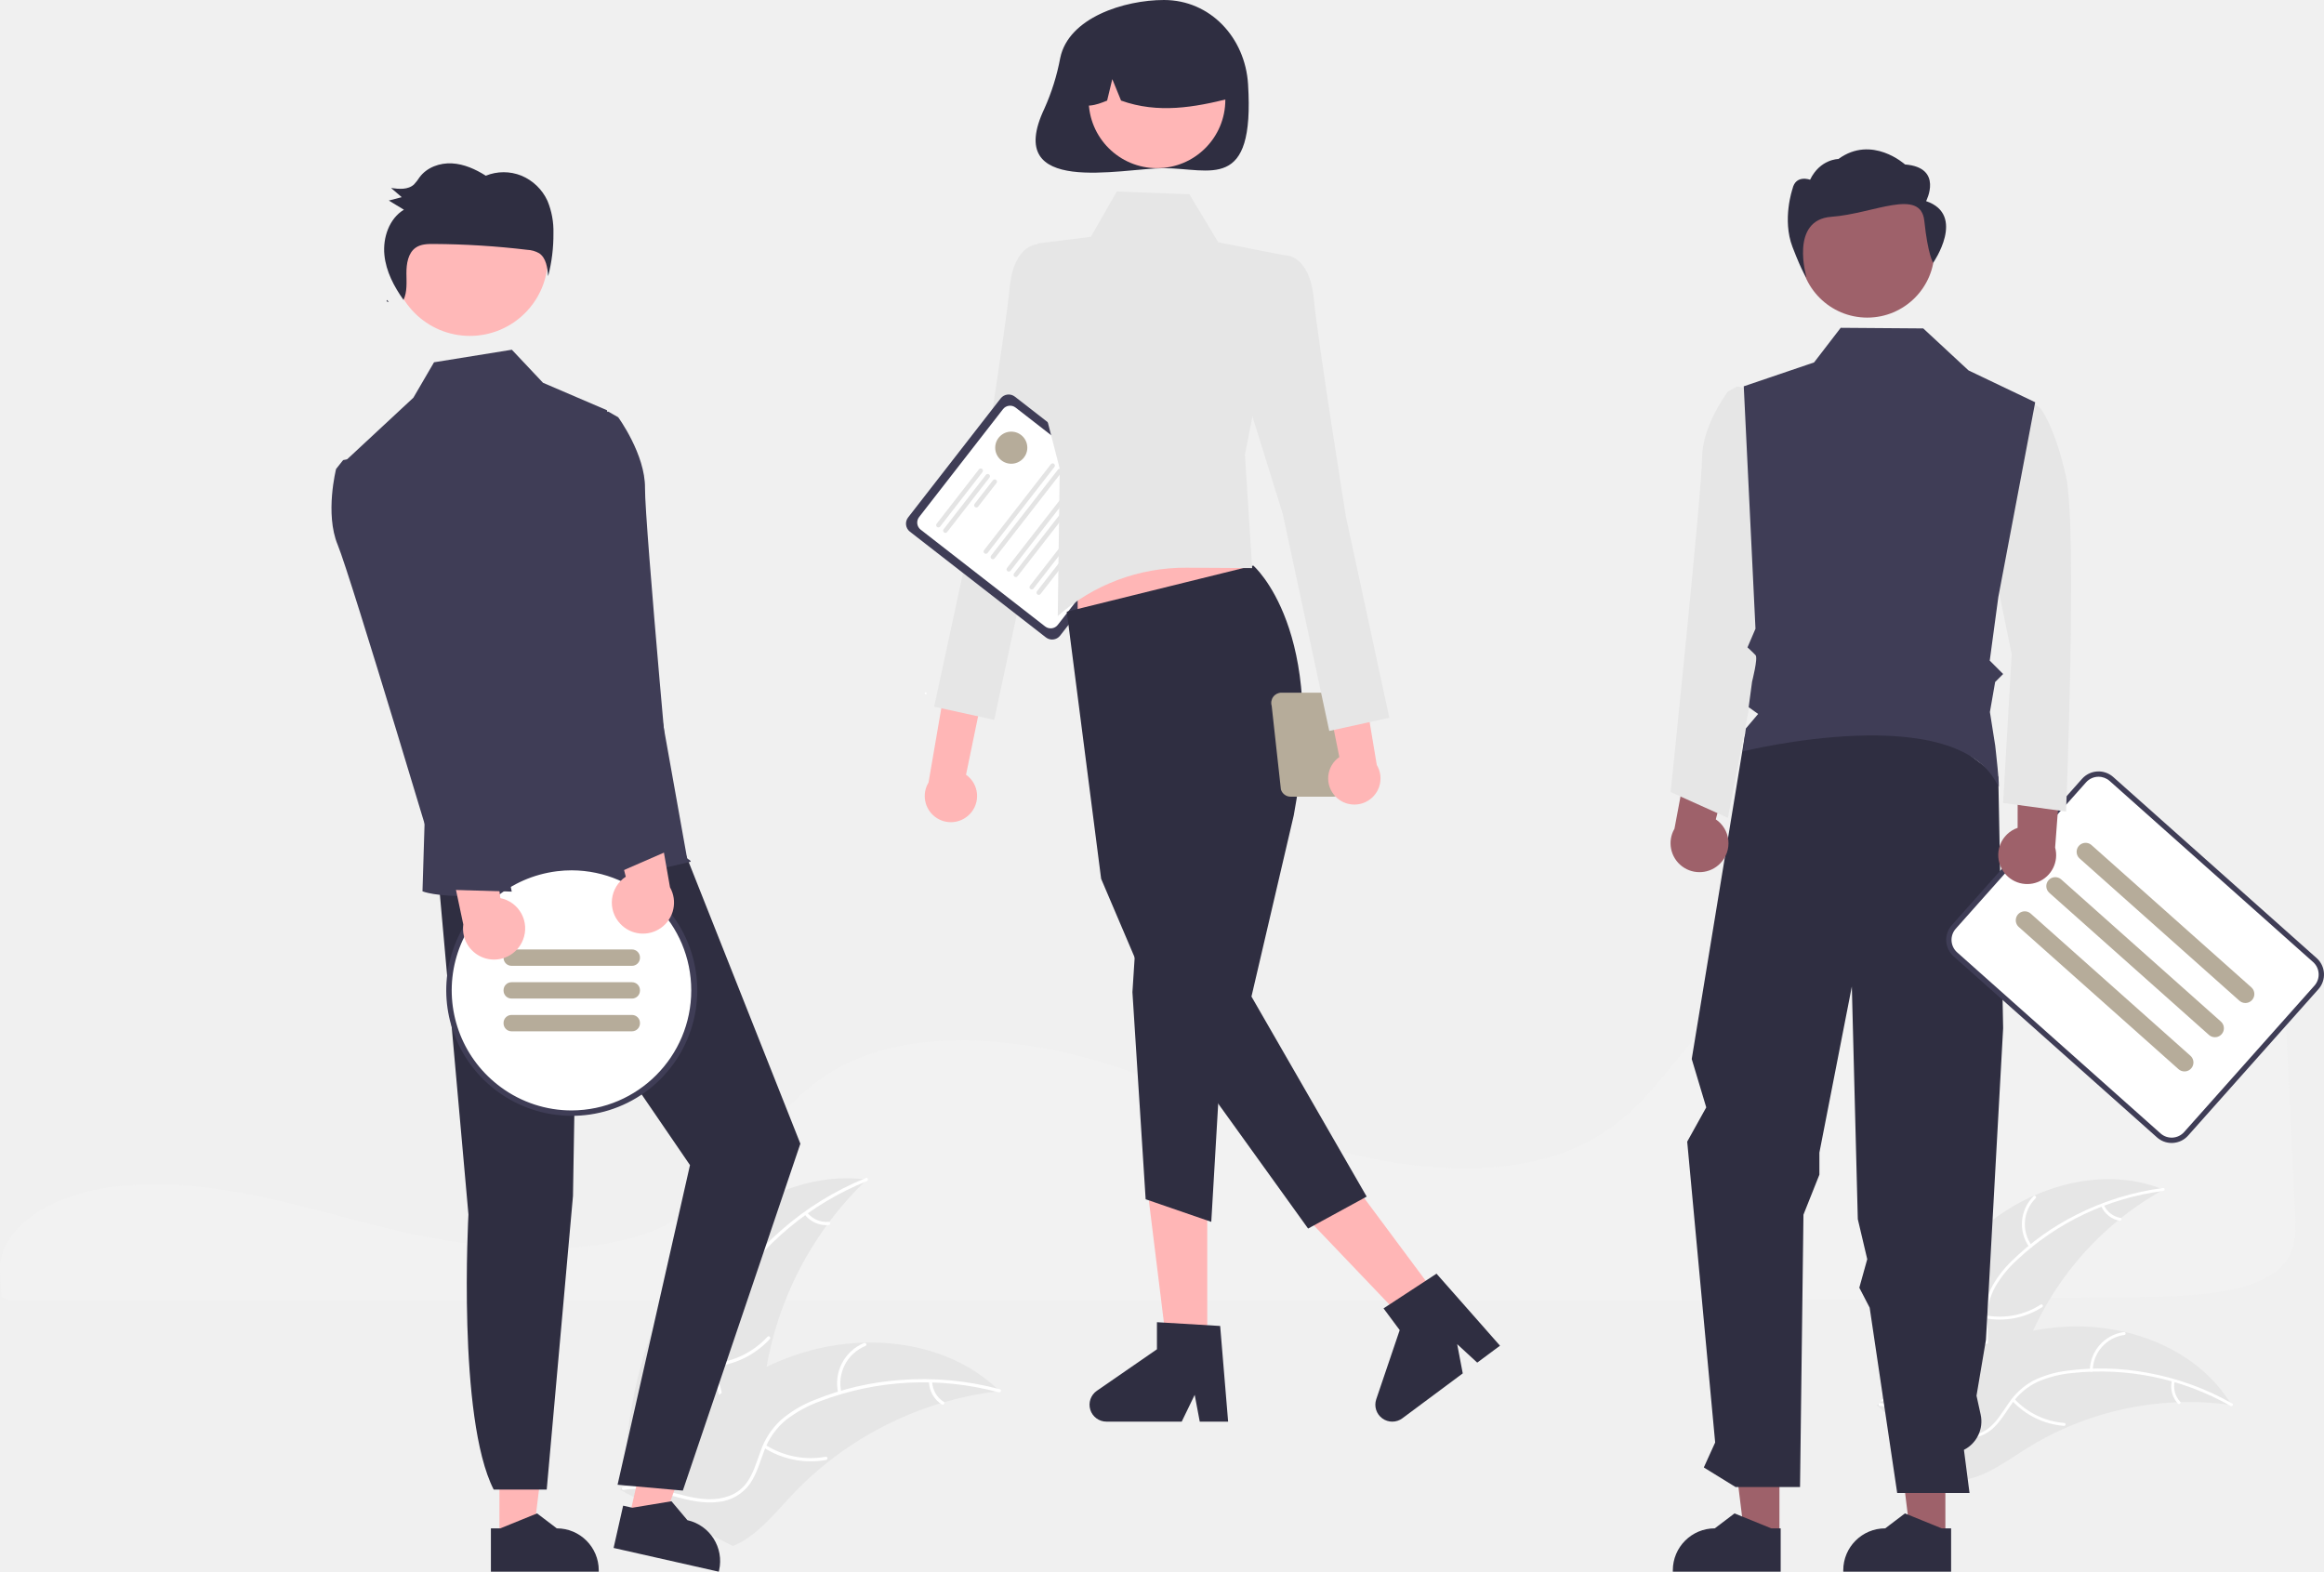
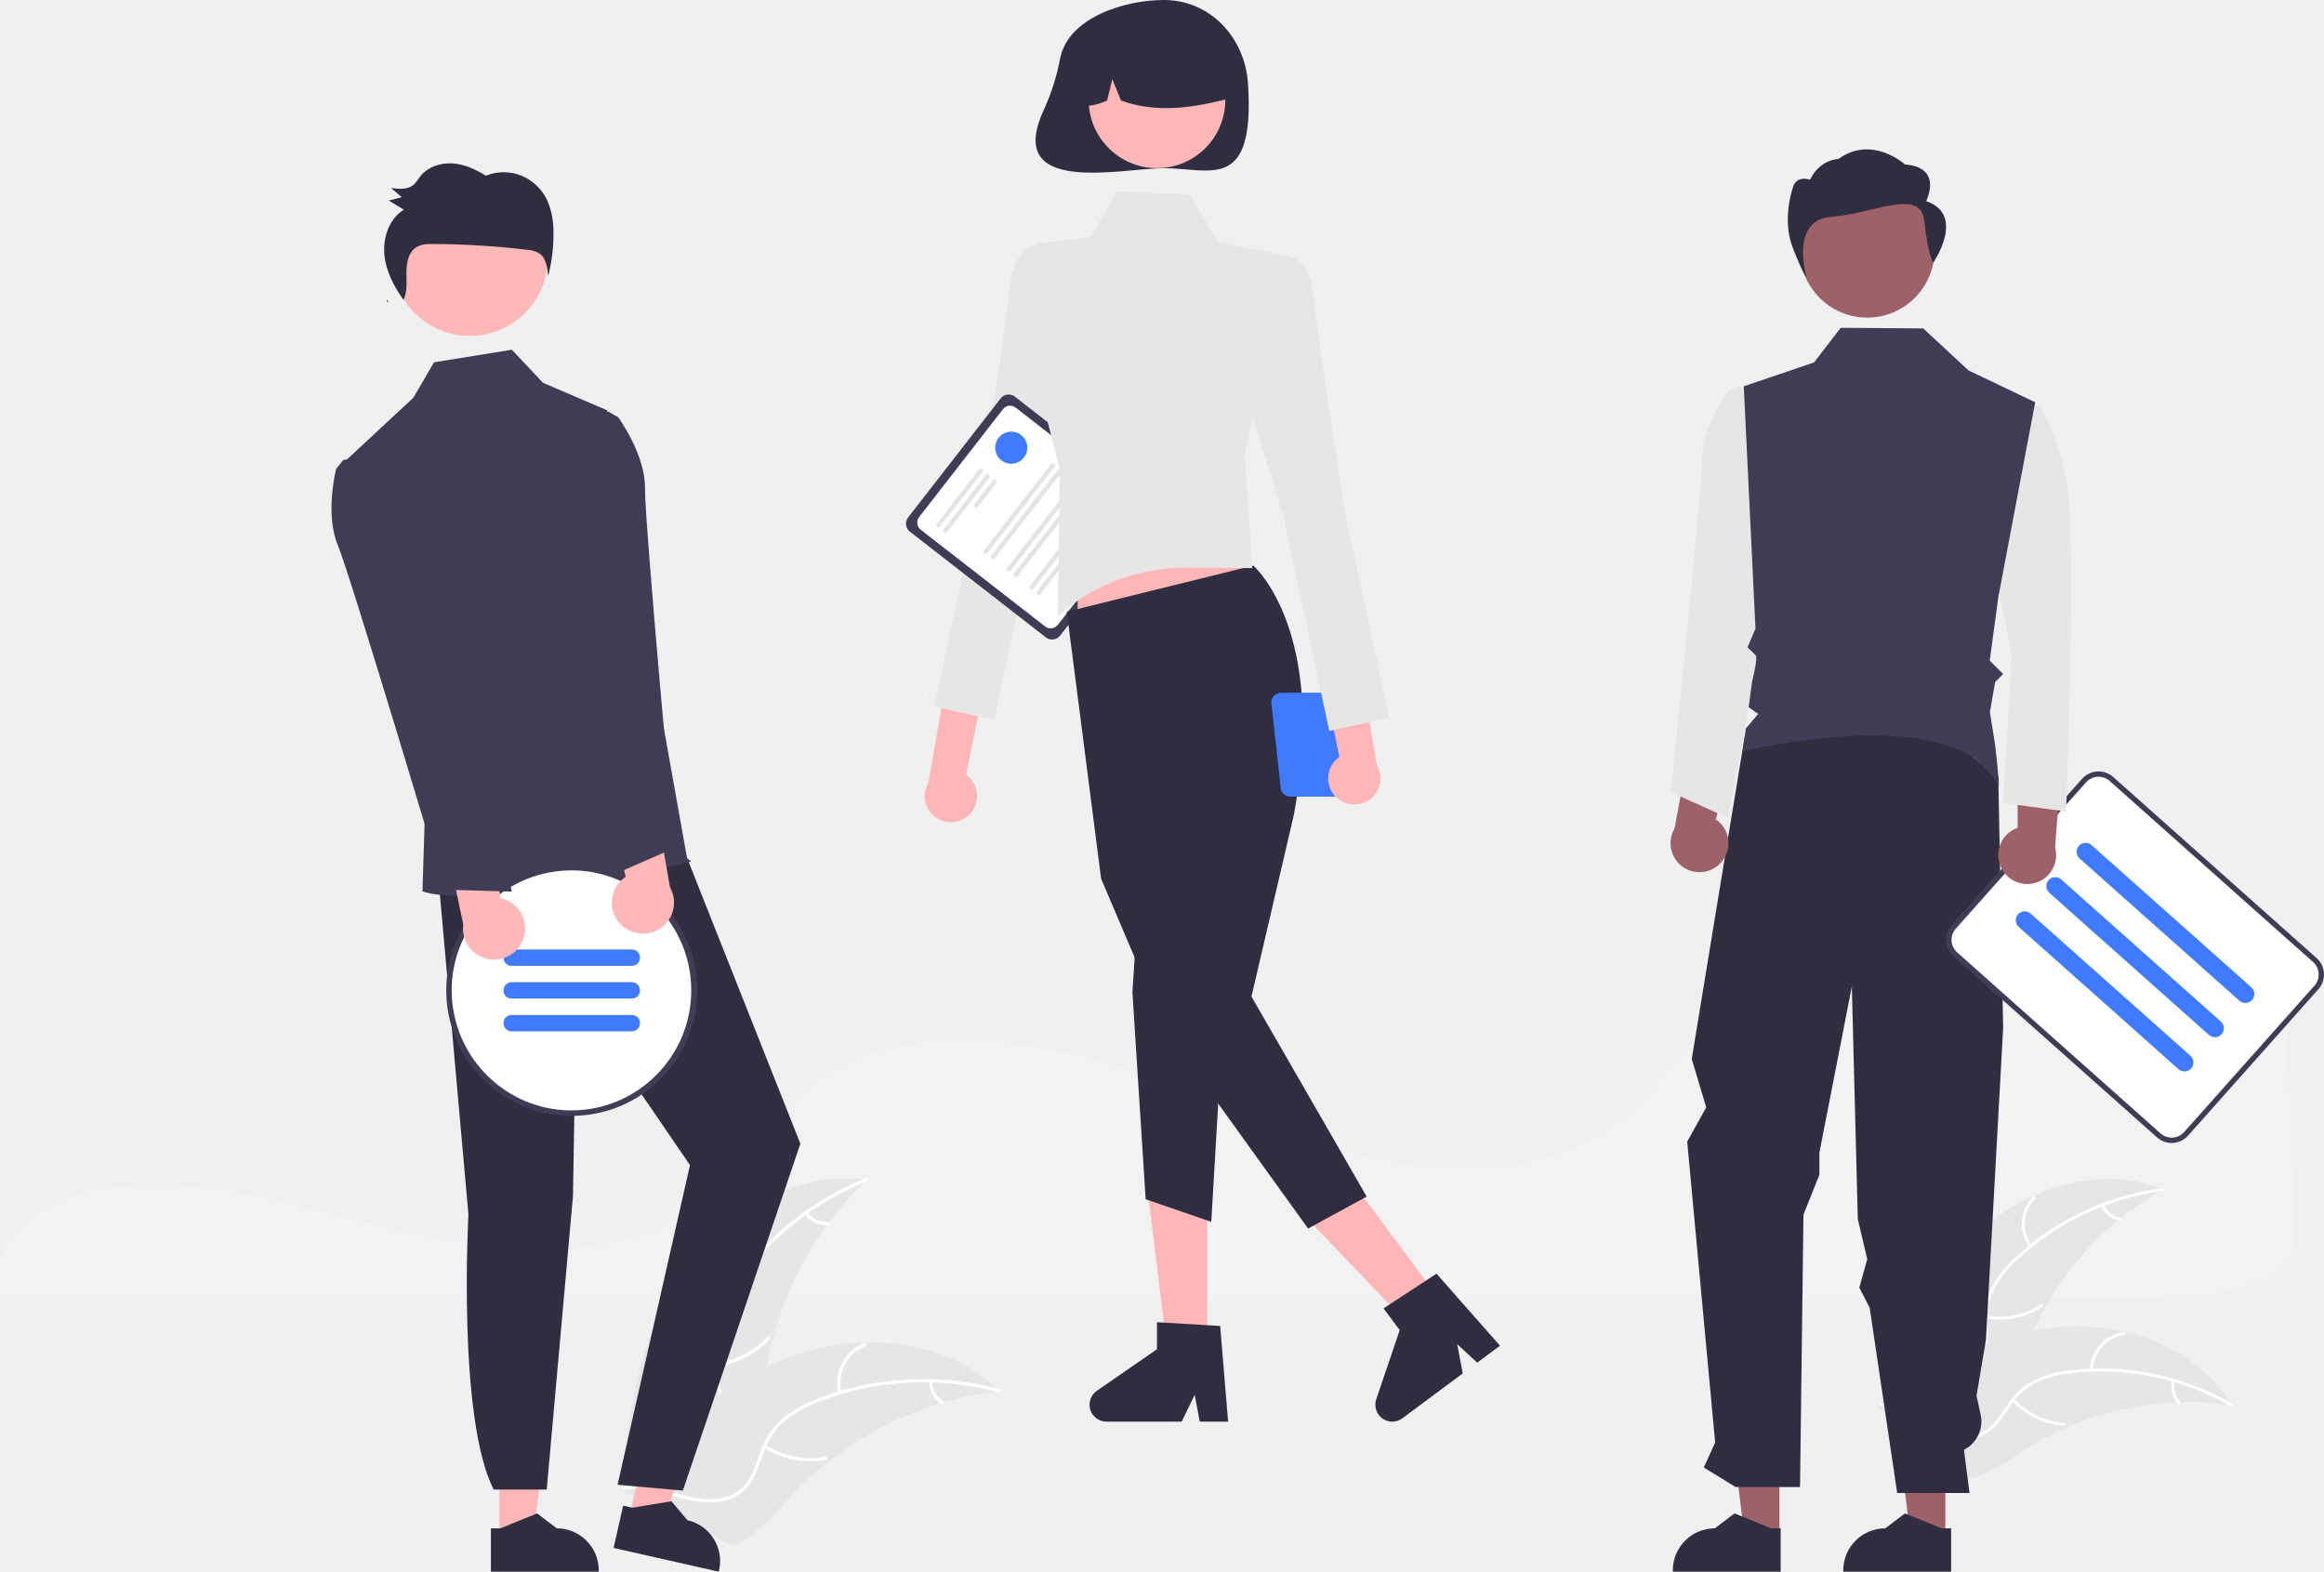
<svg xmlns="http://www.w3.org/2000/svg" data-name="Layer 1" width="872.699" height="590.182" viewBox="0 0 872.699 590.182">
  <path d="M222.381,599.644c-4.144,0-8.297.171-12.352.516l-.59.05c-26.899,2.378-46.574,16.173-45.764,32.09l.156,2.878c.103,1.819.213,3.775.304,5.945.049,1.07,1.509,1.892,3.326,1.892H829.101c46.649-.283,93.129-.64,138.141-1.06a235.086,235.086,0,0,0,25.273-1.31c12.509-1.48,21.191-4.415,26.545-8.972h.002c6.658-5.65,6.868-12.766,6.465-20.805-.82-16.232-1.634-33.285-2.445-50.286-.717-14.983-1.431-29.927-2.144-44.233-.441-8.49-1.422-15.984-8.983-21.712-8.195-6.194-23.141-9.334-44.423-9.334-.257,0-.512,0-.773.001-66.697.237-132.783,23.171-164.446,57.067-3.646,3.903-7.043,8.082-10.329,12.124-4.855,5.971-9.874,12.144-15.864,17.664a74.56,74.56,0,0,1-10.48,8.169c-.257.178-.551.368-.862.549-.712.464-1.456.911-2.182,1.31a75.768,75.768,0,0,1-13.365,6.076l-.468.157c-.353.126-.735.252-1.117.367-2.68.86-5.465,1.604-8.254,2.206-12.069,2.66-25.793,3.298-40.789,1.894a197.111,197.111,0,0,1-40.557-8.265c-13.886-4.389-26.884-9.86-39.454-15.151-5.521-2.325-11.232-4.729-16.935-7.006-1.072-.429-2.127-.848-3.197-1.267-6.966-2.715-13.281-4.957-19.306-6.854a190.553,190.553,0,0,0-46.008-8.521c-16.588-.908-31.206.805-43.438,5.079a74.597,74.597,0,0,0-9.825,4.233c-14.488,7.523-23.419,18.627-32.056,29.365-10.744,13.356-21.853,27.169-43.79,34.329-25.313,8.27-62.262,4.834-88.403-1.141-8.219-1.879-16.427-4.04-24.366-6.131q-4.809-1.267-9.626-2.517c-6.309-1.629-11.473-2.877-16.251-3.931l-1.511-.336c-.84-.183-1.682-.365-2.538-.539-5.674-1.191-10.958-2.129-16.162-2.866l-1.231-.18c-2.468-.325-4.776-.596-7.04-.823l-.904-.09C231.569,599.854,226.979,599.644,222.381,599.644Z" transform="translate(-163.6507 -154.9092)" fill="#f2f2f2" />
  <path d="M906.555,617.408c18.617-16.777,46.309-25.212,69.537-15.805a115.466,115.466,0,0,0-51.888,59.935c-3.698,9.838-6.786,21.166-15.882,26.433-5.659,3.278-12.7,3.438-19.046,1.856-6.346-1.582-12.162-4.754-17.899-7.894l-1.632-.037C877.073,657.93,887.938,634.184,906.555,617.408Z" transform="translate(-163.6507 -154.9092)" fill="#e6e6e6" />
  <path d="M975.963,602.112a98.692,98.692,0,0,0-54.906,25.931,42.5,42.5,0,0,0-8.345,10.377,24.376,24.376,0,0,0-2.818,12.516c.101,4.058.673,8.198-.214,12.21a14.925,14.925,0,0,1-7.425,9.689c-4.546,2.613-9.759,3.437-14.886,4.065-5.692.698-11.615,1.332-16.542,4.525-.597.387-1.162-.562-.566-.948,8.572-5.555,19.42-3.534,28.637-7.241,4.301-1.73,8.107-4.766,9.454-9.357,1.178-4.015.591-8.284.454-12.392a26.011,26.011,0,0,1,2.299-12.34,39.291,39.291,0,0,1,7.916-10.659,95.749,95.749,0,0,1,24.333-17.42,100.442,100.442,0,0,1,32.6-10.059c.703-.091.709,1.015.01,1.105Z" transform="translate(-163.6507 -154.9092)" fill="#fff" />
  <path d="M925.656,623.184a14.807,14.807,0,0,1,1.632-19.104c.506-.499,1.305.265.798.764a13.711,13.711,0,0,0-1.482,17.774c.415.577-.536,1.14-.948.566Z" transform="translate(-163.6507 -154.9092)" fill="#fff" />
  <path d="M909.571,648.884a28.539,28.539,0,0,0,20.394-4.083c.598-.385,1.164.564.566.948a29.685,29.685,0,0,1-21.23,4.206c-.701-.126-.427-1.197.27-1.071Z" transform="translate(-163.6507 -154.9092)" fill="#fff" />
  <path d="M953.656,607.341a8.381,8.381,0,0,0,6.269,4.894c.702.117.427,1.188-.27,1.071a9.392,9.392,0,0,1-6.947-5.399.571.571,0,0,1,.191-.757.555.555,0,0,1,.757.191Z" transform="translate(-163.6507 -154.9092)" fill="#fff" />
  <path d="M1001.67,682.507c-.44-.061-.881-.122-1.328-.176a110.379,110.379,0,0,0-17.882-.908c-.462.007-.931.021-1.392.041a116.365,116.365,0,0,0-41.75,9.61,113.005,113.005,0,0,0-15.163,8.056c-6.688,4.234-13.602,9.358-21.078,11.085a19.386,19.386,0,0,1-2.362.421l-30.889-26.745c-.04-.096-.086-.185-.126-.282l-1.282-1.011c.239-.176.49-.353.729-.528.138-.102.283-.199.421-.301.094-.066.189-.133.27-.198.031-.022.063-.044.088-.059.081-.065.164-.117.239-.176q2.103-1.49,4.235-2.955c.006-.007.006-.007.019-.008a166.157,166.157,0,0,1,34.601-18.599c.367-.139.739-.285,1.12-.411a107.831,107.831,0,0,1,16.939-4.767,95.329,95.329,0,0,1,9.553-1.334,79.272,79.272,0,0,1,24.723,1.752c16.143,3.743,30.91,12.608,39.656,26.433C1001.236,681.798,1001.453,682.146,1001.67,682.507Z" transform="translate(-163.6507 -154.9092)" fill="#e6e6e6" />
  <path d="M1001.262,682.839A98.692,98.692,0,0,0,941.81,670.486a42.5,42.5,0,0,0-12.911,3.261,24.376,24.376,0,0,0-9.785,8.297c-2.363,3.301-4.398,6.951-7.522,9.62a14.925,14.925,0,0,1-11.761,3.266c-5.203-.651-9.862-3.132-14.333-5.717-4.965-2.87-10.076-5.93-15.932-6.347-.71-.051-.59-1.149.119-1.098,10.189.726,17.633,8.871,27.225,11.46,4.476,1.208,9.343,1.075,13.182-1.779,3.358-2.496,5.459-6.258,7.823-9.621a26.011,26.011,0,0,1,9.265-8.469,39.291,39.291,0,0,1,12.738-3.745,95.749,95.749,0,0,1,29.917.742,100.443,100.443,0,0,1,32.085,11.596c.616.351-.045,1.237-.657.888Z" transform="translate(-163.6507 -154.9092)" fill="#fff" />
  <path d="M948.408,669.376a14.807,14.807,0,0,1,12.805-14.271c.705-.093.883.997.177,1.091a13.711,13.711,0,0,0-11.884,13.299c-.016.711-1.114.588-1.098-.119Z" transform="translate(-163.6507 -154.9092)" fill="#fff" />
  <path d="M920.092,680.212A28.539,28.539,0,0,0,938.834,689.23c.709.053.59,1.151-.119,1.098a29.685,29.685,0,0,1-19.483-9.424c-.484-.523.38-1.212.861-.692Z" transform="translate(-163.6507 -154.9092)" fill="#fff" />
  <path d="M980.303,673.584a8.381,8.381,0,0,0,2.058,7.682c.49.516-.374,1.205-.861.692a9.392,9.392,0,0,1-2.296-8.493.571.571,0,0,1,.609-.49.555.555,0,0,1,.49.609Z" transform="translate(-163.6507 -154.9092)" fill="#fff" />
  <path d="M419.194,634.093c15.245-23.122,42.515-39.848,69.975-36.249a127.604,127.604,0,0,0-38.822,78.537c-1.218,11.551-1.37,24.526-9.632,32.69-5.141,5.08-12.627,7.21-19.854,7.283-7.227.073-14.331-1.701-21.34-3.464l-1.756.415C398.935,685.634,403.949,657.215,419.194,634.093Z" transform="translate(-163.6507 -154.9092)" fill="#e6e6e6" />
  <path d="M489.172,598.425a109.067,109.067,0,0,0-51.51,43.008,46.968,46.968,0,0,0-6.039,13.42,26.938,26.938,0,0,0,.468,14.17c1.237,4.313,3.001,8.581,3.168,13.119a16.494,16.494,0,0,1-5.245,12.428c-4.135,4.059-9.482,6.391-14.79,8.489-5.894,2.33-12.052,4.656-16.434,9.441-.531.58-1.4-.278-.869-.857,7.623-8.326,19.787-9.182,28.614-15.711,4.119-3.047,7.345-7.353,7.508-12.638.143-4.621-1.673-9.024-2.962-13.38a28.745,28.745,0,0,1-.974-13.838,43.421,43.421,0,0,1,5.501-13.602,105.814,105.814,0,0,1,21.179-25.401,111.001,111.001,0,0,1,32.068-19.827c.727-.293,1.04.888.318,1.179Z" transform="translate(-163.6507 -154.9092)" fill="#fff" />
  <path d="M441.23,634.957a16.363,16.363,0,0,1-3.569-20.886c.403-.674,1.469-.08,1.066.595a15.152,15.152,0,0,0,3.359,19.422c.604.502-.256,1.368-.857.869Z" transform="translate(-163.6507 -154.9092)" fill="#fff" />
  <path d="M431.176,666.919a31.539,31.539,0,0,0,20.676-10.041c.533-.578,1.402.28.869.857a32.806,32.806,0,0,1-21.536,10.405c-.785.06-.789-1.161-.009-1.221Z" transform="translate(-163.6507 -154.9092)" fill="#fff" />
  <path d="M466.769,610.222a9.263,9.263,0,0,0,8.066,3.491c.784-.07.787,1.151.009,1.221a10.379,10.379,0,0,1-8.932-3.842.631.631,0,0,1-.006-.863.613.613,0,0,1,.863-.006Z" transform="translate(-163.6507 -154.9092)" fill="#fff" />
  <path d="M539.033,677.258c-.488.058-.976.115-1.469.182a121.983,121.983,0,0,0-19.378,4.003c-.492.136-.99.281-1.477.43a128.597,128.597,0,0,0-41.98,21.893,124.883,124.883,0,0,0-13.976,12.834c-5.975,6.389-11.944,13.792-19.46,17.719a21.424,21.424,0,0,1-2.409,1.107L398.407,715.415c-.069-.092-.143-.174-.213-.266l-1.653-.725c.206-.254.426-.513.633-.768.119-.148.247-.291.366-.439.082-.097.165-.194.234-.287.027-.032.055-.065.078-.088.069-.092.142-.171.206-.254q1.835-2.178,3.708-4.338c.005-.009.005-.009.018-.014,9.539-10.948,20.075-21.196,31.833-29.519.354-.25.712-.51,1.084-.751a119.167,119.167,0,0,1,16.791-9.81,105.352,105.352,0,0,1,9.846-4.085,87.605,87.605,0,0,1,26.93-5.005c18.307-.487,36.566,4.885,49.767,17.238C538.371,676.62,538.7,676.932,539.033,677.258Z" transform="translate(-163.6507 -154.9092)" fill="#e6e6e6" />
  <path d="M538.688,677.727a109.067,109.067,0,0,0-67.022,3.327,46.968,46.968,0,0,0-12.901,7.079,26.938,26.938,0,0,0-8.157,11.596c-1.609,4.188-2.77,8.658-5.369,12.382a16.494,16.494,0,0,1-11.671,6.765c-5.746.752-11.419-.606-16.92-2.127-6.108-1.688-12.426-3.539-18.806-2.356-.773.143-.95-1.064-.178-1.208,11.099-2.058,21.327,4.582,32.306,4.683,5.123.047,10.291-1.449,13.604-5.57,2.897-3.604,4.098-8.212,5.69-12.467A28.745,28.745,0,0,1,456.817,688.196a43.421,43.421,0,0,1,12.582-7.549,105.815,105.815,0,0,1,32.203-7.53,111.001,111.001,0,0,1,37.542,3.476c.757.204.296,1.335-.455,1.133Z" transform="translate(-163.6507 -154.9092)" fill="#fff" />
  <path d="M478.414,678.031A16.364,16.364,0,0,1,488.14,659.206c.728-.296,1.221.821.493,1.117a15.152,15.152,0,0,0-9.011,17.53c.181.764-1.028.938-1.208.178Z" transform="translate(-163.6507 -154.9092)" fill="#fff" />
  <path d="M451.144,697.498a31.539,31.539,0,0,0,22.554,4.431c.773-.141.951,1.067.178,1.208a32.806,32.806,0,0,1-23.46-4.659c-.663-.425.069-1.402.728-.98Z" transform="translate(-163.6507 -154.9092)" fill="#fff" />
  <path d="M513.697,673.658a9.263,9.263,0,0,0,4.339,7.644c.668.416-.064,1.393-.728.98a10.379,10.379,0,0,1-4.818-8.445.631.631,0,0,1,.515-.693.613.613,0,0,1,.693.515Z" transform="translate(-163.6507 -154.9092)" fill="#fff" />
  <path d="M527.689,460.738a9.76,9.76,0,0,0-1.282-14.911l15.932-77.107-17.189,5.423-12.818,74.595a9.813,9.813,0,0,0,15.357,12.001Z" transform="translate(-163.6507 -154.9092)" fill="#ffb6b6" />
  <path d="M564.515,254.628l-10.648-8.037s-9.393-.665-11.056,16.274S530.732,344.815,530.732,344.815l-16.293,75.463,22.554,4.95,17.451-81.438,17.469-56.184Z" transform="translate(-163.6507 -154.9092)" fill="#e6e6e6" />
  <path d="M556.404,394.262l-51.075-39.713a3.809,3.809,0,0,1-.668-5.338l34.751-44.693a3.809,3.809,0,0,1,5.338-.668l51.075,39.713a3.809,3.809,0,0,1,.668,5.338l-34.751,44.693A3.809,3.809,0,0,1,556.404,394.262Z" transform="translate(-163.6507 -154.9092)" fill="#3f3d56" />
  <path d="M556.123,390.152l-46.742-36.345a3.382,3.382,0,0,1-.593-4.74L540.291,308.552a3.382,3.382,0,0,1,4.74-.593l46.742,36.345a3.382,3.382,0,0,1,.593,4.74l-31.503,40.516A3.382,3.382,0,0,1,556.123,390.152Z" transform="translate(-163.6507 -154.9092)" fill="#fff" />
  <path d="M515.508,352.777a.845.845,0,0,1-.148-1.185l15.893-20.439a.844.844,0,1,1,1.333,1.037L516.693,352.629A.845.845,0,0,1,515.508,352.777Z" transform="translate(-163.6507 -154.9092)" fill="#e4e4e4" />
  <path d="M518.142,354.825a.845.845,0,0,1-.148-1.185l15.893-20.439a.844.844,0,1,1,1.333,1.037L519.327,354.677A.845.845,0,0,1,518.142,354.825Z" transform="translate(-163.6507 -154.9092)" fill="#e4e4e4" />
  <path d="M529.78,345.294a.845.845,0,0,1-.148-1.185l6.889-8.86a.844.844,0,1,1,1.333,1.037l-6.889,8.86A.845.845,0,0,1,529.78,345.294Z" transform="translate(-163.6507 -154.9092)" fill="#e4e4e4" />
  <path d="M533.331,362.681a.845.845,0,0,1-.148-1.185l25.089-32.267a.844.844,0,1,1,1.333,1.037l-25.089,32.267A.845.845,0,0,1,533.331,362.681Z" transform="translate(-163.6507 -154.9092)" fill="#e4e4e4" />
  <path d="M535.965,364.729a.845.845,0,0,1-.148-1.185l25.089-32.267a.844.844,0,1,1,1.333,1.037l-25.089,32.267A.845.845,0,0,1,535.965,364.729Z" transform="translate(-163.6507 -154.9092)" fill="#e4e4e4" />
  <path d="M541.944,369.378a.845.845,0,0,1-.148-1.185l25.089-32.267a.844.844,0,1,1,1.333,1.037L543.129,369.229A.845.845,0,0,1,541.944,369.378Z" transform="translate(-163.6507 -154.9092)" fill="#e4e4e4" />
  <path d="M544.578,371.426a.845.845,0,0,1-.148-1.185l25.089-32.267a.844.844,0,1,1,1.333,1.037l-25.089,32.267A.845.845,0,0,1,544.578,371.426Z" transform="translate(-163.6507 -154.9092)" fill="#e4e4e4" />
  <path d="M550.558,376.075a.845.845,0,0,1-.148-1.185l25.089-32.267a.844.844,0,1,1,1.333,1.037l-25.089,32.267A.845.845,0,0,1,550.558,376.075Z" transform="translate(-163.6507 -154.9092)" fill="#e4e4e4" />
  <path d="M553.192,378.123a.845.845,0,0,1-.148-1.185L578.133,344.671a.844.844,0,0,1,1.333,1.037l-25.089,32.267A.845.845,0,0,1,553.192,378.123Z" transform="translate(-163.6507 -154.9092)" fill="#e4e4e4" />
  <circle cx="347.608" cy="260.34" r="0.347" fill="#fff" />
  <path d="M561.778,176.706a83.478,83.478,0,0,1-5.956,19.01c-15.673,33.157,28.961,22.349,44.912,22.349,17.44,0,34.126,9.171,31.578-31.578-1.089-17.406-14.138-31.578-31.578-31.578C585.838,154.909,564.893,161.531,561.778,176.706Z" transform="translate(-163.6507 -154.9092)" fill="#2f2e41" />
  <polygon points="453.34 508.085 438.481 508.085 431.41 450.772 453.34 450.772 453.34 508.085" fill="#ffb6b6" />
  <path d="M624.833,688.739H614.177l-1.902-10.06-4.871,10.06H579.142a6.353,6.353,0,0,1-3.61-11.581l22.569-15.587V651.401l23.739,1.417Z" transform="translate(-163.6507 -154.9092)" fill="#2f2e41" />
  <polygon points="541.617 489.333 529.693 498.2 489.82 456.429 507.418 443.342 541.617 489.333" fill="#ffb6b6" />
  <path d="M726.923,660.222l-8.551,6.359-7.529-6.938,2.094,10.98-22.679,16.864a6.353,6.353,0,0,1-9.807-7.139l8.81-25.975-6.069-8.162,19.895-13.028Z" transform="translate(-163.6507 -154.9092)" fill="#2f2e41" />
  <polygon points="404.675 244.313 475.21 233.327 461.183 191.129 404.675 191.129 404.675 244.313" fill="#ffb6b6" />
  <path d="M634.29,367.291s28.193,24.357,15.185,93.793L633.595,529.12l43.266,75.116-22,12-53.318-74.105L577.145,484.901,564.24,384.599Z" transform="translate(-163.6507 -154.9092)" fill="#2f2e41" />
  <polygon points="426.942 346.301 425.246 372.562 430.21 450.327 454.854 458.812 459.521 379.134 426.942 346.301" fill="#2f2e41" />
  <path d="M583.016,226.805l27.265,1.064,10.866,18.038,24.792,4.84L631.139,325.619l2.722,42.617-24.686-.151a72.207,72.207,0,0,0-48.314,18.151l0,0,.738-55.32-10.618-41.296,2.386-43.301,19.944-2.493Z" transform="translate(-163.6507 -154.9092)" fill="#e6e6e6" />
  <circle cx="434.471" cy="37.487" r="25.661" fill="#ffb6b6" />
  <path d="M580.695,166.239a29.393,29.393,0,0,1,44.688,25.653c-13.075,3.283-26.812,5.795-40.756.785l-3.293-8.059-1.941,8.065c-4.246,1.736-8.504,3.204-12.761-.017A30.012,30.012,0,0,1,580.695,166.239Z" transform="translate(-163.6507 -154.9092)" fill="#2f2e41" />
-   <path d="M641.193,419.971l3.459,31.393a3.832,3.832,0,0,0,3.662,2.705h15.945a3.832,3.832,0,0,0,3.663-2.705l2.865-24.061a5.819,5.819,0,1,0,1.5-10.947,3.798,3.798,0,0,0-2.907-1.344H644.856A3.832,3.832,0,0,0,641.193,419.971Zm30.095,5.705,1.755-5.705a3.792,3.792,0,0,0,.058-2.028c.075-.004.146-.022.222-.022a4.155,4.155,0,1,1,0,8.31A4.102,4.102,0,0,1,671.288,425.675Z" transform="translate(-163.6507 -154.9092)" fill="#b6ac9a" />
+   <path d="M641.193,419.971l3.459,31.393a3.832,3.832,0,0,0,3.662,2.705h15.945a3.832,3.832,0,0,0,3.663-2.705l2.865-24.061a5.819,5.819,0,1,0,1.5-10.947,3.798,3.798,0,0,0-2.907-1.344H644.856A3.832,3.832,0,0,0,641.193,419.971Zm30.095,5.705,1.755-5.705a3.792,3.792,0,0,0,.058-2.028c.075-.004.146-.022.222-.022a4.155,4.155,0,1,1,0,8.31A4.102,4.102,0,0,1,671.288,425.675Z" transform="translate(-163.6507 -154.9092)" fill="#407bff" />
  <path d="M665.237,454.09a9.76,9.76,0,0,1,1.357-14.904L651.055,361.999l17.161,5.51,12.439,74.659A9.813,9.813,0,0,1,665.237,454.09Z" transform="translate(-163.6507 -154.9092)" fill="#ffb6b6" />
  <path d="M635.292,258.783l10.648-8.037s9.393-.665,11.056,16.274S669.075,348.97,669.075,348.97l16.293,75.463-22.554,4.95-17.451-81.438-17.469-56.184Z" transform="translate(-163.6507 -154.9092)" fill="#e6e6e6" />
-   <circle cx="379.745" cy="168.11" r="6.027" fill="#b6ac9a" />
+   <circle cx="379.745" cy="168.11" r="6.027" fill="#407bff" />
  <polygon points="187.545 578.006 200.106 578.005 206.082 529.556 187.543 529.557 187.545 578.006" fill="#ffb6b6" />
  <path d="M347.992,728.814l3.536-0,13.803-5.613,7.398,5.613h.001A15.765,15.765,0,0,1,388.494,744.577v.512l-40.502.002Z" transform="translate(-163.6507 -154.9092)" fill="#2f2e41" />
  <polygon points="236.221 570.09 248.474 572.857 264.975 526.914 246.891 522.831 236.221 570.09" fill="#ffb6b6" />
  <path d="M397.65,720.293l3.449.779,14.701-2.435,5.98,7.104.001 0a15.765,15.765,0,0,1,11.905,18.849l-.113.5-39.507-8.92Z" transform="translate(-163.6507 -154.9092)" fill="#2f2e41" />
  <path d="M328.2,483.699,339.559,610.959s-4.256,76.401,9.477,103.286h19.917L378.814,603.982l1.238-74.009,42.699,62.439L395.555,712.442l24.513,2.191,44.133-130.261L415.715,462.088Z" transform="translate(-163.6507 -154.9092)" fill="#2f2e41" />
  <circle cx="176.446" cy="96.839" r="29.293" fill="#ffb8b8" />
  <path d="M391.591,308.956l-24.032-10.311L355.861,286.236l-29.225,4.713-7.754,13.295-25.101,23.34,29.409,132.973-.89,29.043s18.822,8.474,100.453-11.036c.979-.234-1.07-1.259-1.07-1.259Z" transform="translate(-163.6507 -154.9092)" fill="#3f3d56" />
  <path d="M309.636,268.369q-.306-.418-.606-.843c-.081.17-.145.346-.237.512Z" transform="translate(-163.6507 -154.9092)" fill="#2f2e41" />
  <path d="M369.235,230.321a18.691,18.691,0,0,0-9.78-9.448,17.845,17.845,0,0,0-13.379.012c-3.873-2.447-8.175-4.386-12.707-4.627s-9.323,1.441-12.115,5.142a19.776,19.776,0,0,1-2.117,2.75c-2.245,2.079-5.656,1.779-8.64,1.354q2.007,1.72,4.016,3.441-2.43.635-4.86,1.27,2.836,1.72,5.671,3.44c-5.488,3.294-7.982,10.484-7.323,17.013.623,6.182,3.608,11.835,7.176,16.86,1.423-3.004,1.117-6.597,1.093-9.98-.025-3.574.608-7.633,3.472-9.631,1.932-1.347,4.416-1.408,6.746-1.395a309.938,309.938,0,0,1,35.159,2.195,9.897,9.897,0,0,1,4.501,1.306c2.58,1.76,3.083,5.393,3.342,8.581a62.172,62.172,0,0,0,1.985-16.117A29.707,29.707,0,0,0,369.235,230.321Z" transform="translate(-163.6507 -154.9092)" fill="#2f2e41" />
  <circle cx="214.704" cy="371.895" r="46.105" fill="#fff" />
  <path d="M378.355,479.674a47.383,47.383,0,0,0-7.08.533c-1.199.174-2.366.4-3.524.676a47.106,47.106,0,0,0-19.968,81.76c.789.666,1.588,1.311,2.418,1.926a47.12,47.12,0,1,0,28.155-84.895Zm0,92.21a44.821,44.821,0,0,1-26.639-8.74c-.84-.615-1.649-1.25-2.438-1.926a45.054,45.054,0,0,1,20.102-78.594c1.147-.236,2.295-.42,3.463-.564a44.602,44.602,0,0,1,5.512-.338,45.081,45.081,0,0,1,0,90.161Z" transform="translate(-163.6507 -154.9092)" fill="#3f3d56" />
-   <rect x="352.741" y="511.436" width="51.228" height="6.147" rx="3" transform="translate(593.0596 874.1096) rotate(-180)" fill="#b6ac9a" />
-   <rect x="352.741" y="523.73" width="51.228" height="6.147" rx="3" transform="translate(593.0596 898.699) rotate(-180)" fill="#b6ac9a" />
-   <rect x="352.741" y="536.025" width="51.228" height="6.147" rx="3" transform="translate(593.0596 923.2884) rotate(180)" fill="#b6ac9a" />
+   <rect x="352.741" y="511.436" width="51.228" height="6.147" rx="3" transform="translate(593.0596 874.1096) rotate(-180)" fill="#407bff" />
+   <rect x="352.741" y="523.73" width="51.228" height="6.147" rx="3" transform="translate(593.0596 898.699) rotate(-180)" fill="#407bff" />
+   <rect x="352.741" y="536.025" width="51.228" height="6.147" rx="3" transform="translate(593.0596 923.2884) rotate(180)" fill="#407bff" />
  <polygon points="730.52 576.442 717.349 576.441 711.083 525.639 730.522 525.64 730.52 576.442" fill="#9e616a" />
  <polygon points="668.209 576.442 655.039 576.441 648.773 525.639 668.212 525.64 668.209 576.442" fill="#9e616a" />
  <path d="M832.324,745.091l-40.502-.002V744.577a15.765,15.765,0,0,1,15.764-15.764h.001l7.398-5.613,13.803,5.613,3.536 0Z" transform="translate(-163.6507 -154.9092)" fill="#2f2e41" />
  <path d="M896.324,745.091l-40.502-.002V744.577a15.765,15.765,0,0,1,15.764-15.764h.001l7.398-5.613,13.803,5.613,3.536 0Z" transform="translate(-163.6507 -154.9092)" fill="#2f2e41" />
  <path d="M818.941,430.688,798.924,552.572l5.447,18.163-7.148,12.864,10.497,112.97-4.261,9.381,11.906,7.342h24.226L840.877,611.02l5.984-15.016v-8.276l12.182-62.364,2.243,87.336,3.544,15.039L861.853,638.448l3.889,7.502,10.331,69.571H903.239l-2.101-16.185,0,0a11.962,11.962,0,0,0,6.281-13.237l-1.558-7.094,3.545-20.976,6.455-117.024-1.82-94.423L882.262,422.28Z" transform="translate(-163.6507 -154.9092)" fill="#2f2e41" />
  <circle id="ab6171fa-7d69-4734-b81c-8dff60f9761b" data-name="Ellipse 219" cx="701.179" cy="94.026" r="25.239" fill="#9e616a" />
  <path d="M809.686,479.055A10.803,10.803,0,0,0,807.956,462.58l9.814-37.115-18.909,6.36-6.421,34.27a10.862,10.862,0,0,0,17.245,12.96Z" transform="translate(-163.6507 -154.9092)" fill="#9e616a" />
-   <path id="bc44dde2-a388-4b93-9ca4-c442728432a9-695" data-name="Path 1101" d="M820.015,300.86l-4.059-.842-3.461,1.917s-9.669,12.892-9.669,24.709S791.008,452.339,791.008,452.339l21.486,9.669,17.189-89.168Z" transform="translate(-163.6507 -154.9092)" fill="#e6e6e6" />
-   <path id="bf427902-b9bf-4946-b5d7-5c1c7e04535e-696" data-name="Path 1104" d="M886.932,230.431s6.601-12.619-7.922-13.767c0,0-12.381-11.231-25-2.053,0,0-6.883,0-10.647,7.789,0,0-5.414-2.053-6.603,3.442,0,0-3.961,11.472,0,21.797s5.277,11.472,5.277,11.472-6.509-21.647,9.335-22.794,33.574-11.049,34.895,1.571,3.307,15.729,3.307,15.729S902.115,235.593,886.932,230.431Z" transform="translate(-163.6507 -154.9092)" fill="#2f2e41" />
+   <path id="bc44dde2-a388-4b93-9ca4-c442728432a9-254" data-name="Path 1101" d="M820.015,300.86l-4.059-.842-3.461,1.917s-9.669,12.892-9.669,24.709S791.008,452.339,791.008,452.339l21.486,9.669,17.189-89.168Z" transform="translate(-163.6507 -154.9092)" fill="#e6e6e6" />
+   <path id="bf427902-b9bf-4946-b5d7-5c1c7e04535e-255" data-name="Path 1104" d="M886.932,230.431s6.601-12.619-7.922-13.767c0,0-12.381-11.231-25-2.053,0,0-6.883,0-10.647,7.789,0,0-5.414-2.053-6.603,3.442,0,0-3.961,11.472,0,21.797s5.277,11.472,5.277,11.472-6.509-21.647,9.335-22.794,33.574-11.049,34.895,1.571,3.307,15.729,3.307,15.729S902.115,235.593,886.932,230.431Z" transform="translate(-163.6507 -154.9092)" fill="#2f2e41" />
  <path d="M979.128,583.598a7.723,7.723,0,0,1-5.163-1.97L897.584,513.638a7.789,7.789,0,0,1-.638-10.984L945.876,447.685a7.789,7.789,0,0,1,10.985-.639l76.381,67.992a7.78,7.78,0,0,1,.638,10.983l-48.931,54.968a7.726,7.726,0,0,1-5.36,2.595C979.435,583.595,979.281,583.598,979.128,583.598Z" transform="translate(-163.6507 -154.9092)" fill="#fff" />
  <path d="M979.127,584.098a8.219,8.219,0,0,1-5.495-2.096l-76.381-67.991a8.291,8.291,0,0,1-.679-11.691l48.93-54.968a8.292,8.292,0,0,1,11.691-.68l76.381,67.992a8.282,8.282,0,0,1,.679,11.69L985.323,581.323a8.229,8.229,0,0,1-5.705,2.762C979.454,584.094,979.291,584.098,979.127,584.098Zm-27.436-137.518a6.264,6.264,0,0,0-4.694,2.102l-48.93,54.968a6.287,6.287,0,0,0,.515,8.867l76.381,67.991a6.279,6.279,0,0,0,8.867-.516l48.931-54.968a6.28,6.28,0,0,0-.515-8.866l-76.381-67.992A6.255,6.255,0,0,0,951.691,446.58Z" transform="translate(-163.6507 -154.9092)" fill="#3f3d56" />
-   <path d="M1006.825,531.541a3.353,3.353,0,0,1-2.237-.851l-59.956-53.371a3.367,3.367,0,1,1,4.477-5.029l59.957,53.371a3.366,3.366,0,0,1-2.241,5.88Z" transform="translate(-163.6507 -154.9092)" fill="#b6ac9a" />
-   <path d="M995.389,544.388a3.353,3.353,0,0,1-2.237-.851l-59.956-53.371a3.366,3.366,0,1,1,4.477-5.028l59.957,53.371a3.365,3.365,0,0,1-2.241,5.879Z" transform="translate(-163.6507 -154.9092)" fill="#b6ac9a" />
-   <path d="M983.953,557.236a3.35,3.35,0,0,1-2.237-.852L921.759,503.014a3.367,3.367,0,1,1,4.478-5.029l59.956,53.371a3.365,3.365,0,0,1-2.24,5.88Z" transform="translate(-163.6507 -154.9092)" fill="#b6ac9a" />
+   <path d="M1006.825,531.541a3.353,3.353,0,0,1-2.237-.851l-59.956-53.371a3.367,3.367,0,1,1,4.477-5.029l59.957,53.371a3.366,3.366,0,0,1-2.241,5.88Z" transform="translate(-163.6507 -154.9092)" fill="#407bff" />
+   <path d="M995.389,544.388a3.353,3.353,0,0,1-2.237-.851l-59.956-53.371a3.366,3.366,0,1,1,4.477-5.028l59.957,53.371a3.365,3.365,0,0,1-2.241,5.879Z" transform="translate(-163.6507 -154.9092)" fill="#407bff" />
+   <path d="M983.953,557.236a3.35,3.35,0,0,1-2.237-.852L921.759,503.014a3.367,3.367,0,1,1,4.478-5.029l59.956,53.371a3.365,3.365,0,0,1-2.24,5.88Z" transform="translate(-163.6507 -154.9092)" fill="#407bff" />
  <path d="M915.388,481.246a10.803,10.803,0,0,1,5.91-15.475l.065-38.39,16.636,11.011L935.387,473.159a10.862,10.862,0,0,1-19.999,8.086Z" transform="translate(-163.6507 -154.9092)" fill="#9e616a" />
-   <path id="f348f81f-b961-4ae4-bc6b-758f6acfb12a-697" data-name="Path 1100" d="M916.926,311.381,924.358,304.217l5.46,3.941s5.372,6.446,9.669,25.784,0,125.695,0,125.695l-23.635-3.223,3.223-55.864-9.669-47.27Z" transform="translate(-163.6507 -154.9092)" fill="#e6e6e6" />
+   <path id="f348f81f-b961-4ae4-bc6b-758f6acfb12a-256" data-name="Path 1100" d="M916.926,311.381,924.358,304.217l5.46,3.941s5.372,6.446,9.669,25.784,0,125.695,0,125.695l-23.635-3.223,3.223-55.864-9.669-47.27Z" transform="translate(-163.6507 -154.9092)" fill="#e6e6e6" />
  <path d="M927.9,305.964l-25.039-11.961-17-15.768-31-.232-10,13-26.4,8.968,4.4,91.032-3,7s2.09,1.888,3.045,2.944-1.32,9.897-1.32,9.897l-1.282,9.618,3.557,2.541-4.624,5.462-1.148,8.61s80.715-20.062,95.966,13.172c.806,1.756-1.178-15.405-1.178-15.405l-1.984-12.563,1.968-11.276,3-3-5.032-5.032,3.226-23.874Z" transform="translate(-163.6507 -154.9092)" fill="#3f3d56" />
  <path d="M360.06,507.775a11.6,11.6,0,0,0-8.504-15.622l-5.562-40.844-16.127,14.098,7.754,36.625a11.662,11.662,0,0,0,22.439,5.744Z" transform="translate(-163.6507 -154.9092)" fill="#ffb8b8" />
-   <path id="e1bf2fad-858c-4bea-9733-320cc40b59f5-698" data-name="Path 1101" d="M296.875,326.838l-4.371.837-2.642,3.327s-4.275,16.766.595,28.484,40.076,129.497,40.076,129.497l25.288.733L336.121,394.222Z" transform="translate(-163.6507 -154.9092)" fill="#3f3d56" />
+   <path id="e1bf2fad-858c-4bea-9733-320cc40b59f5-257" data-name="Path 1101" d="M296.875,326.838l-4.371.837-2.642,3.327s-4.275,16.766.595,28.484,40.076,129.497,40.076,129.497l25.288.733L336.121,394.222Z" transform="translate(-163.6507 -154.9092)" fill="#3f3d56" />
  <path d="M396.567,501.784a11.599,11.599,0,0,1,2.066-17.666l-10.068-39.972,20.221,7.068,6.46,36.875a11.662,11.662,0,0,1-18.679,13.696Z" transform="translate(-163.6507 -154.9092)" fill="#ffb8b8" />
-   <path id="ff35f29e-9865-4218-824f-c5cf71e1b056-699" data-name="Path 1101" d="M387.733,310.335l4.368-.853,3.692,2.102s10.218,13.964,10.068,26.651,11.097,135.101,11.097,135.101l-23.191,10.109-17.327-95.953Z" transform="translate(-163.6507 -154.9092)" fill="#3f3d56" />
+   <path id="ff35f29e-9865-4218-824f-c5cf71e1b056-258" data-name="Path 1101" d="M387.733,310.335l4.368-.853,3.692,2.102s10.218,13.964,10.068,26.651,11.097,135.101,11.097,135.101l-23.191,10.109-17.327-95.953Z" transform="translate(-163.6507 -154.9092)" fill="#3f3d56" />
</svg>
